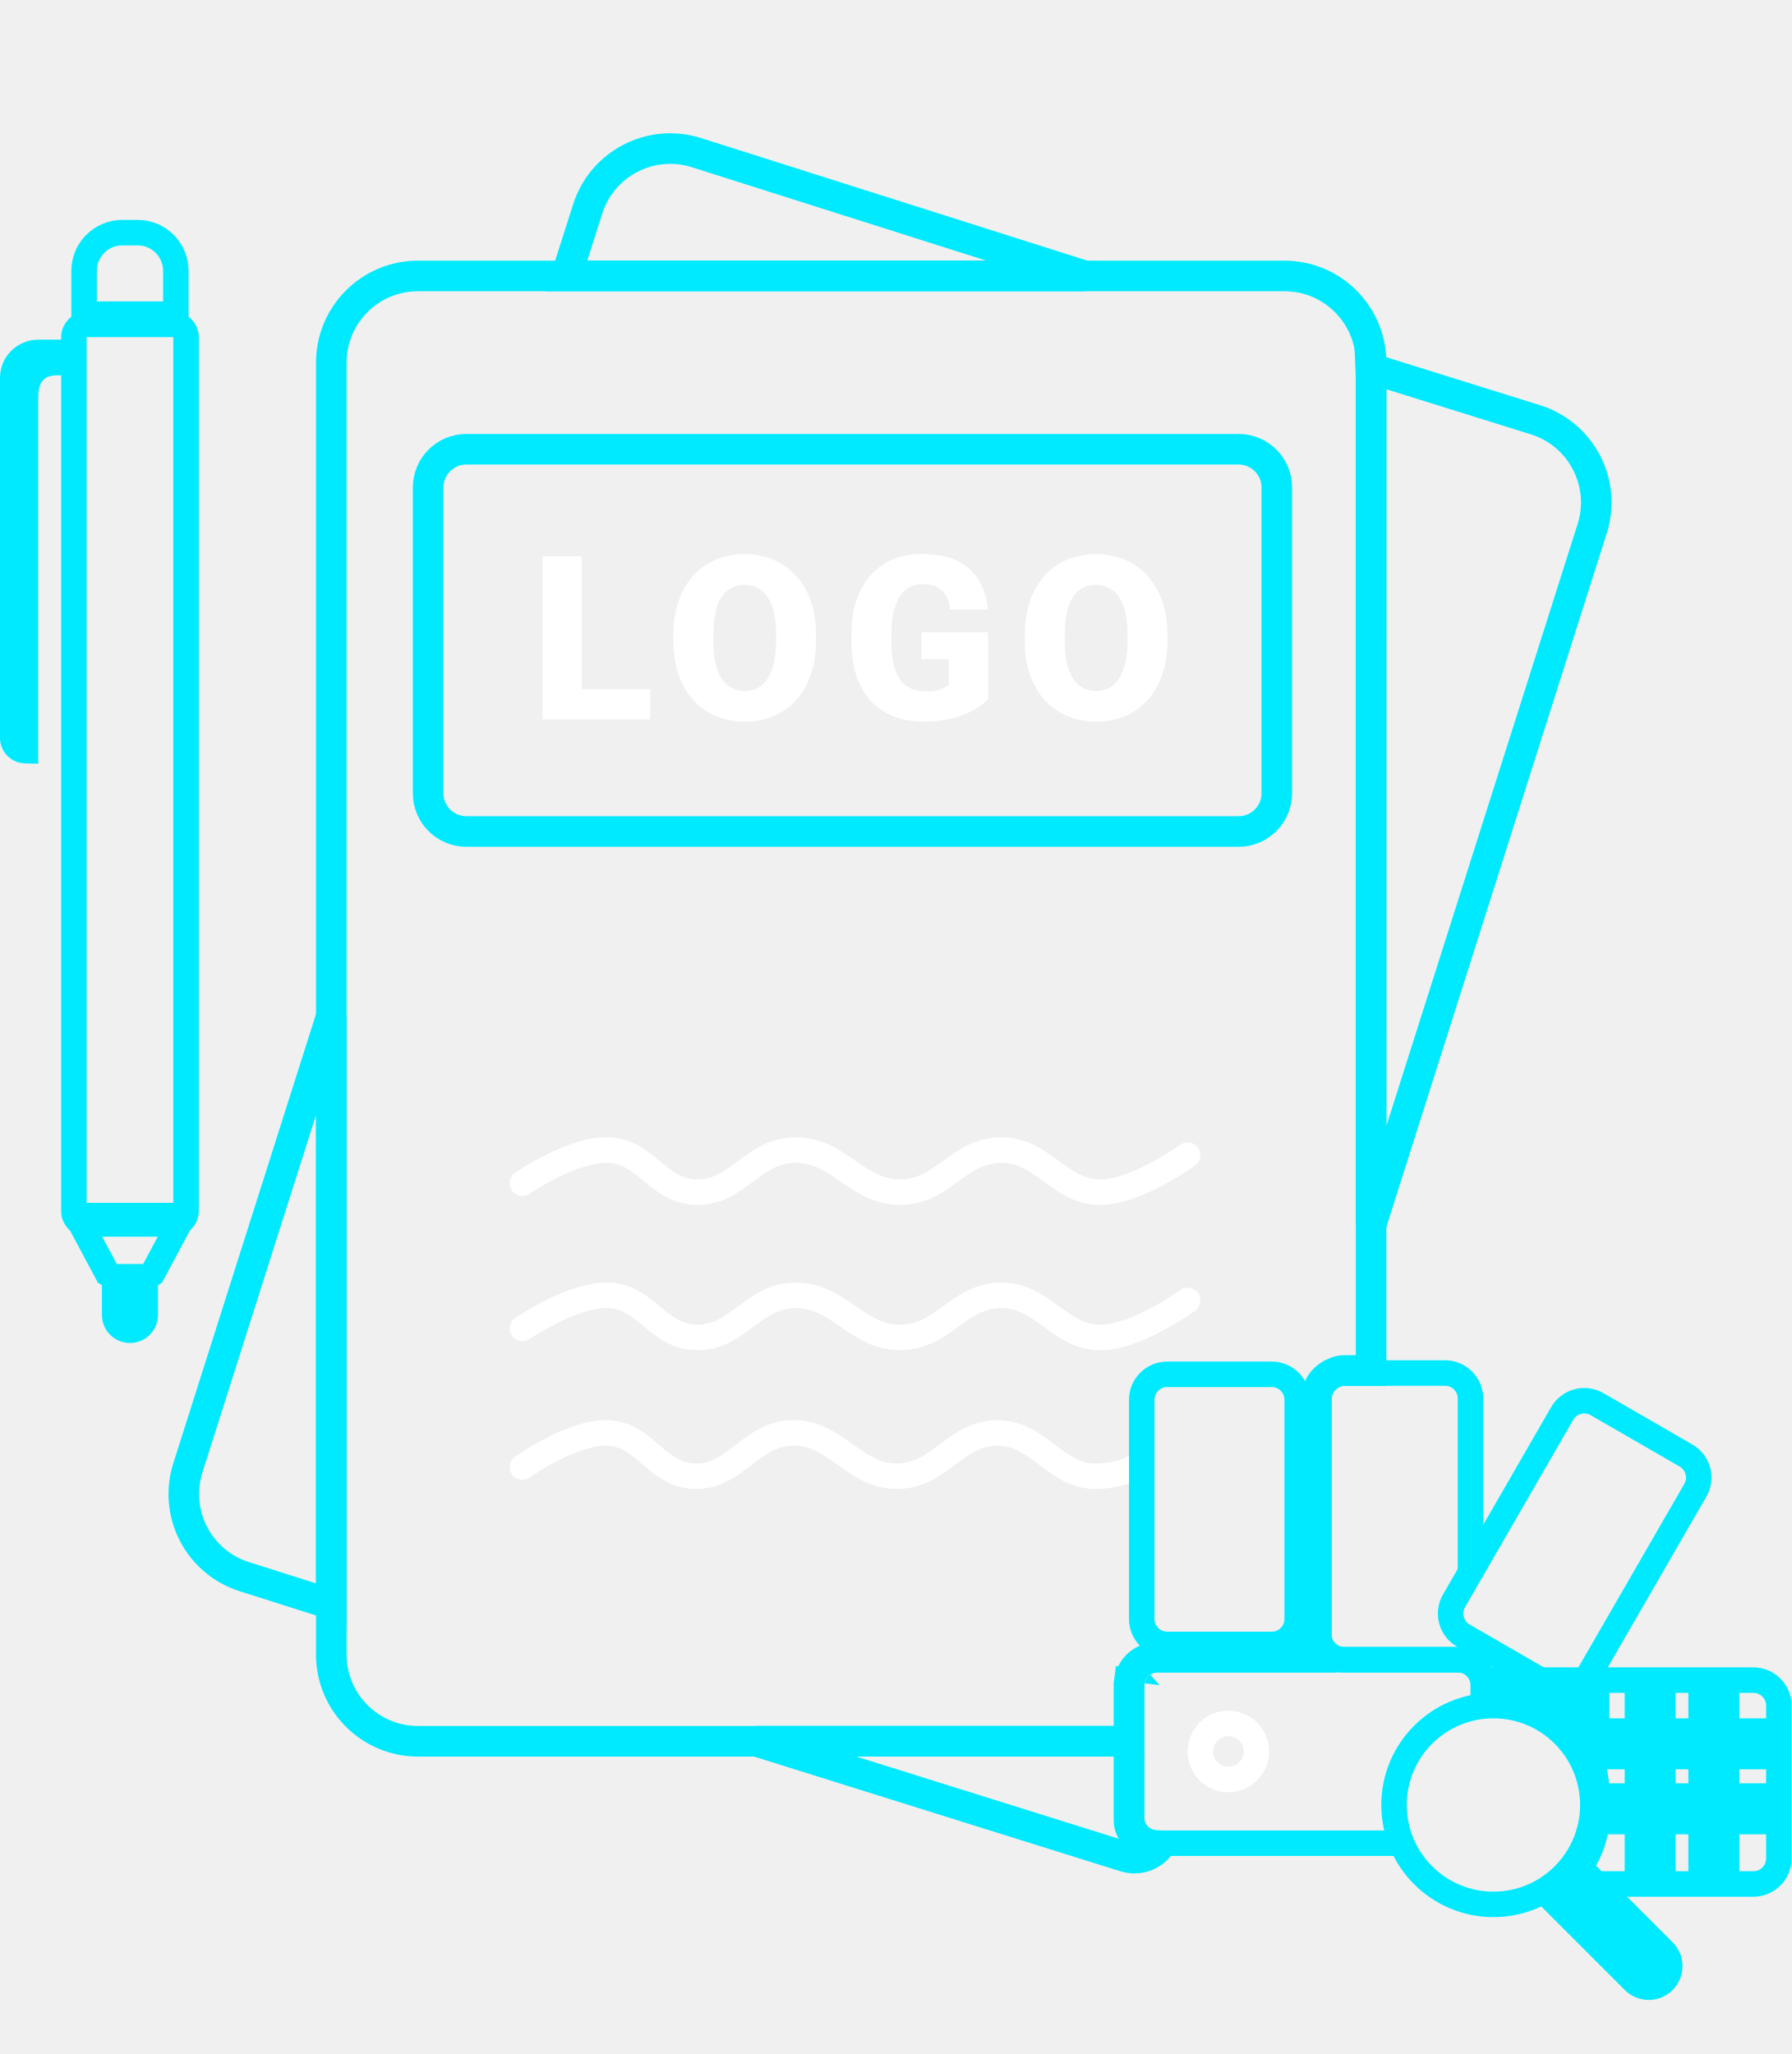
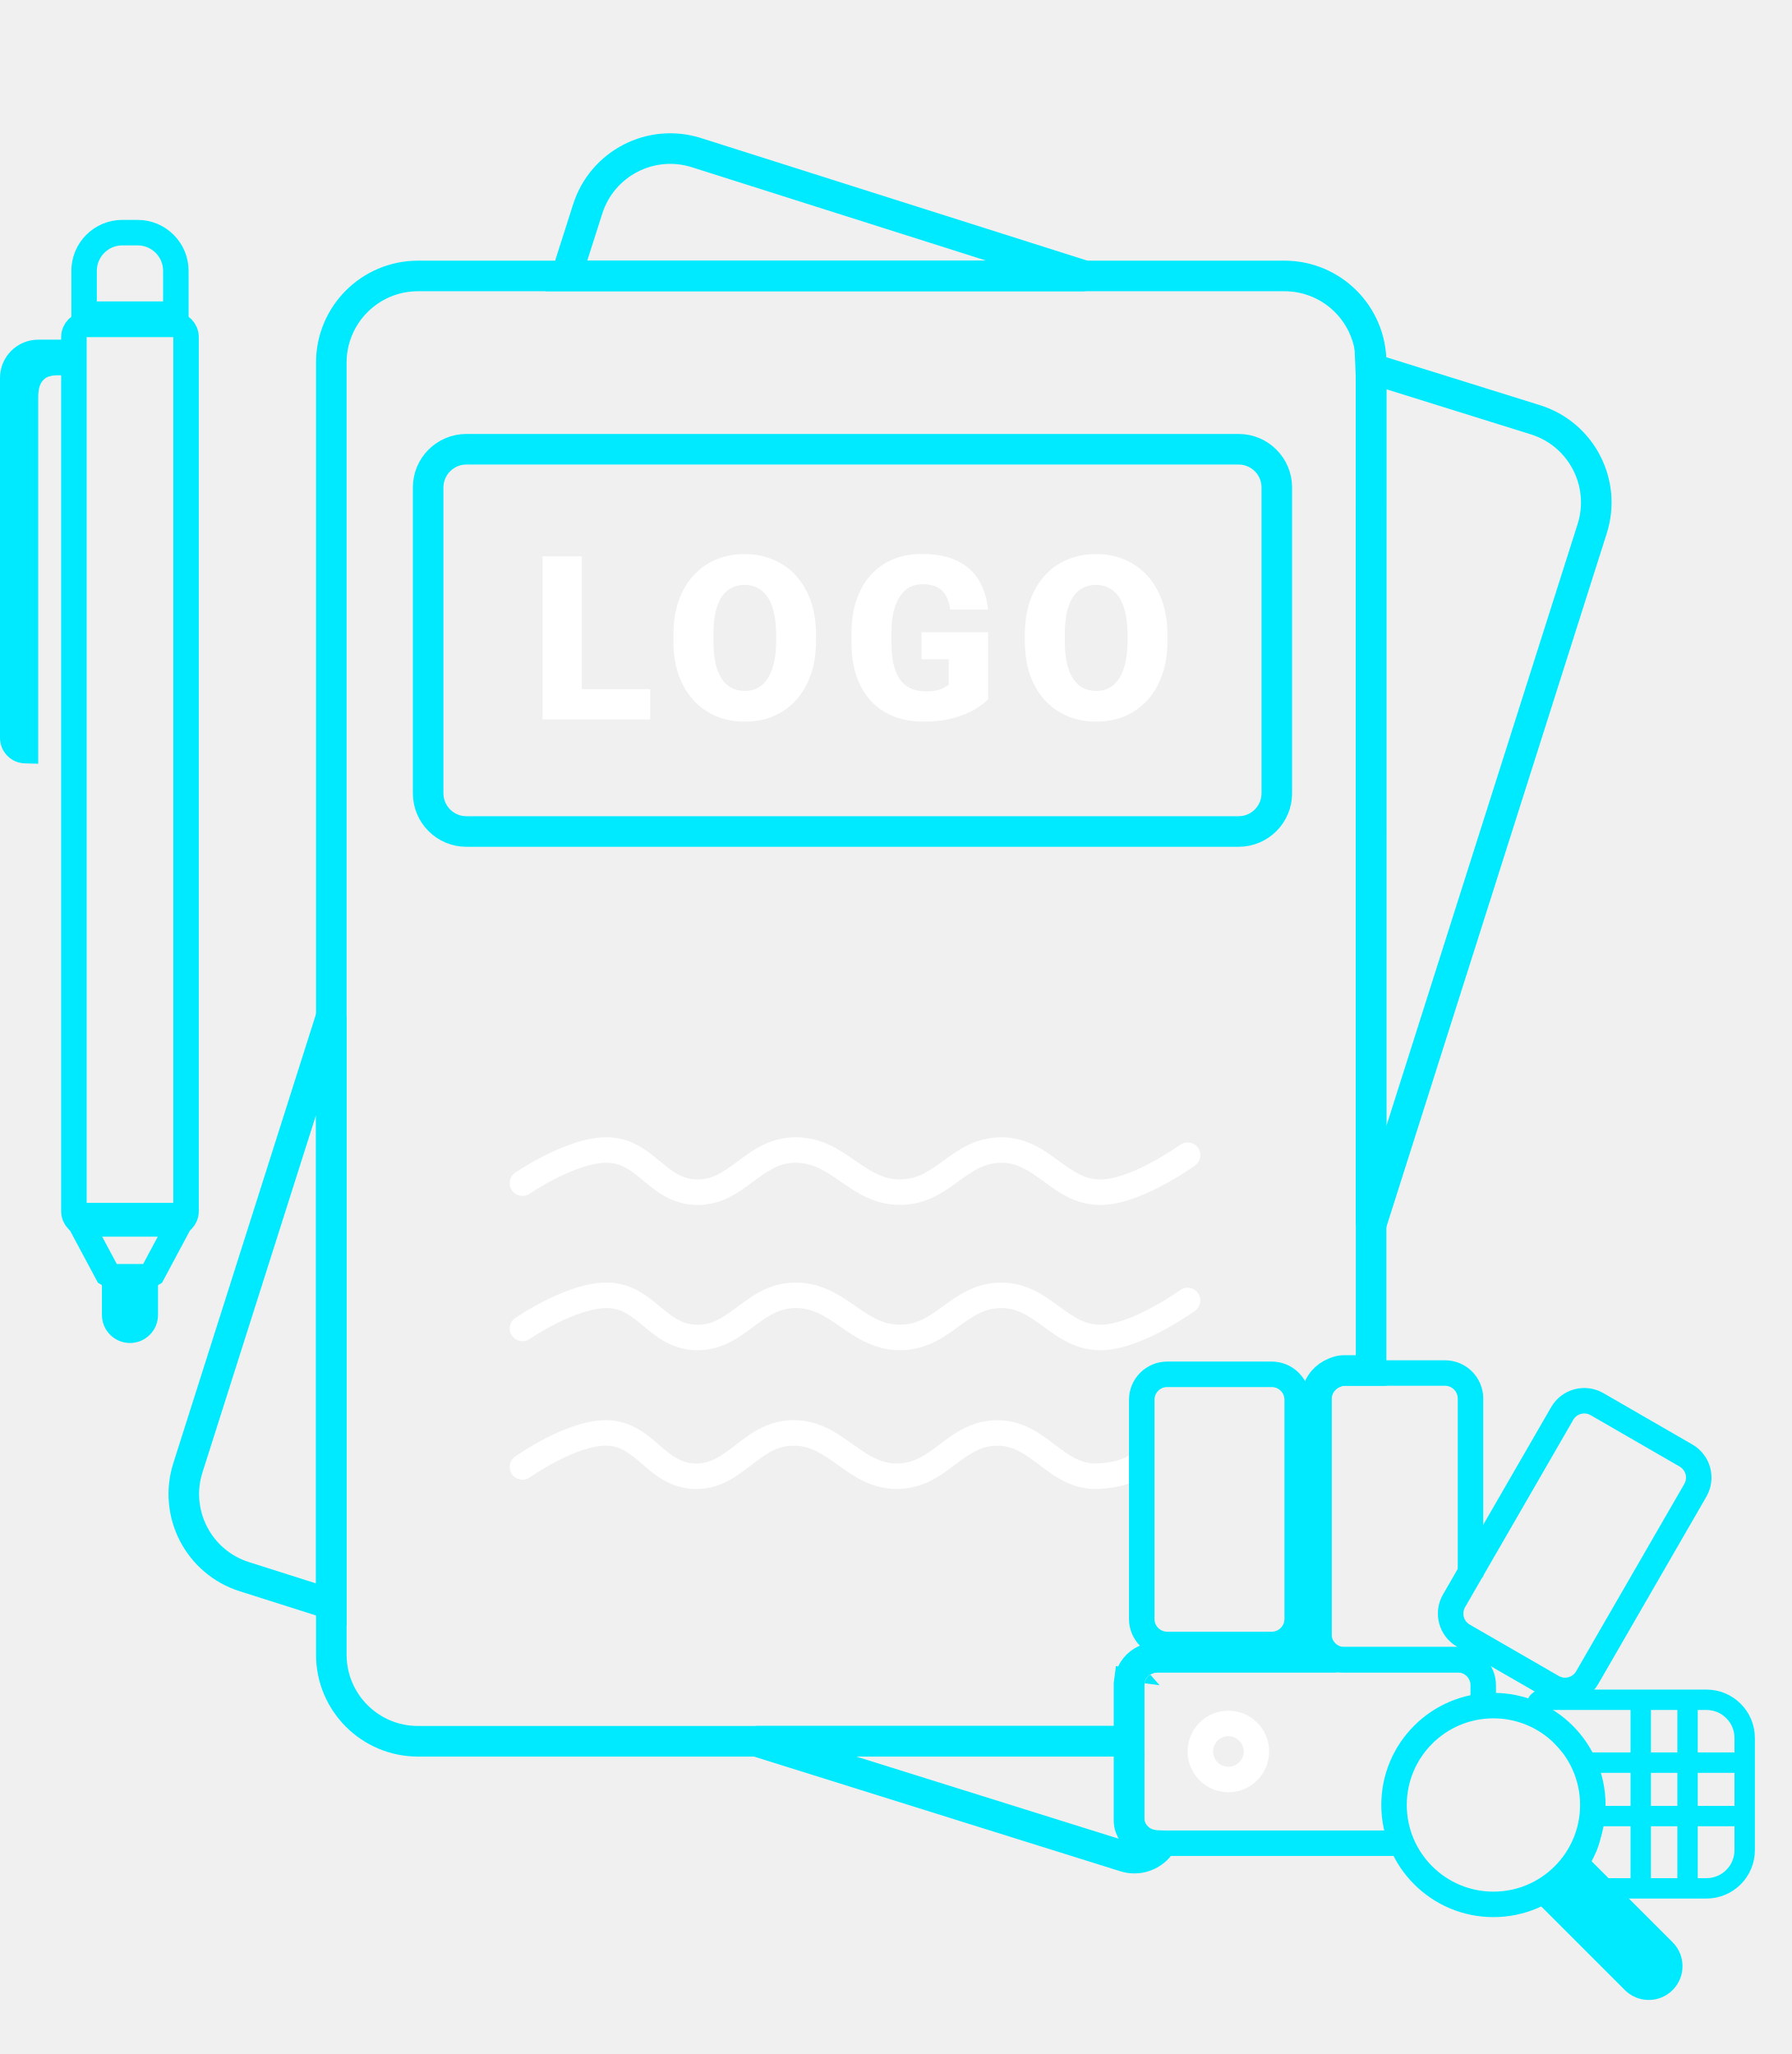
<svg xmlns="http://www.w3.org/2000/svg" width="703" height="806" viewBox="0 0 703 806" fill="none">
  <path d="M130 629.535L95.833 618.68C77.937 612.995 68.038 593.878 73.724 575.981L130 398.844L130 629.535ZM437 683.287C440.313 683.287 443 685.973 443 689.287L443 701.788L443 701.79C443 701.791 443 701.794 443 701.798C443 701.805 443 701.815 443 701.829C443 701.856 443 701.899 443 701.956C443 702.069 443 702.241 443 702.475C443 702.944 443 703.662 443 704.662C443 706.662 443 709.787 443 714.287C443 718.441 446.024 720.805 446.335 721.105C448.345 723.045 450.711 723.755 452.494 724.044C453.352 724.183 454.222 724.243 454.995 724.269C451.942 728.23 446.608 730.197 441.392 728.565L296.75 683.286L437 683.287ZM602.472 164.716C620.463 170.33 630.457 189.506 624.75 207.467L537.983 480.58L538 148.287L538 148.162L537.995 148.038L537.849 144.552L602.472 164.716ZM222.213 108.286L230.613 81.972C236.316 64.105 255.41 54.23 273.286 59.902L425.755 108.286L222.213 108.286Z" stroke="#00EAFF" stroke-width="12" />
  <path d="M443 660.897V683.287H164C145.222 683.287 130 668.065 130 649.287V142.287C130 123.509 145.222 108.287 164 108.287H504C522.778 108.287 538 123.509 538 142.287V537.787H527.5C526.543 537.787 525.594 537.947 524.691 538.259L524.308 538.402L523.547 538.706C521.861 539.381 520.365 540.454 519.188 541.832L518.957 542.111C517.367 544.099 516.5 546.57 516.5 549.115V646.703C516.5 647.819 516.61 648.932 516.829 650.026L516.881 650.287H455.083C454.05 650.287 451.713 650.273 449.411 651.374C448.591 651.766 447.594 652.273 446.481 653.326L446.258 653.545C445.093 654.71 444.519 655.748 444.041 656.796C443.575 657.816 443.344 658.879 443.245 659.364C443.183 659.671 443.136 659.939 443.105 660.133C443.09 660.231 443.077 660.315 443.068 660.378C443.064 660.41 443.061 660.437 443.058 660.459C443.056 660.47 443.055 660.479 443.054 660.487L443.051 660.505V660.508C443.051 660.508 443.051 660.509 449 661.287L443.051 660.509L443 660.897Z" stroke="#00EAFF" stroke-width="12" />
  <path d="M272.5 467.787L272.772 462.795L272.772 462.795L272.5 467.787ZM311.5 451.287L311.35 446.289L311.5 451.287ZM354 467.787L354.173 472.784L354 467.787ZM392.5 451.287L392.41 446.288L392.41 446.288L392.5 451.287ZM433 467.787L432.728 462.795L432.728 462.795L433 467.787ZM202.168 460.167C199.892 461.731 199.315 464.844 200.88 467.12C202.444 469.395 205.557 469.972 207.832 468.407L205 464.287L202.168 460.167ZM238.75 451.287L238.574 456.284L238.75 451.287ZM468.935 457.335C471.171 455.714 471.669 452.588 470.048 450.352C468.427 448.117 465.301 447.618 463.065 449.239L466 453.287L468.935 457.335ZM272.5 467.787L272.228 472.78C282.466 473.338 289.404 468.214 294.976 464.074C300.787 459.756 305.19 456.478 311.65 456.285L311.5 451.287L311.35 446.289C301.28 446.591 294.44 452.013 289.011 456.047C283.344 460.258 279.047 463.137 272.772 462.795L272.5 467.787ZM311.5 451.287L311.65 456.285C318.704 456.074 323.616 459.332 329.908 463.681C335.976 467.875 343.423 473.156 354.173 472.784L354 467.787L353.827 462.79C346.784 463.034 341.878 459.798 335.594 455.455C329.534 451.267 322.093 445.968 311.35 446.289L311.5 451.287ZM354 467.787L354.173 472.784C364.064 472.442 370.751 467.424 376.184 463.483C381.795 459.411 386.164 456.402 392.59 456.286L392.5 451.287L392.41 446.288C382.481 446.467 375.774 451.425 370.311 455.389C364.67 459.482 360.284 462.567 353.827 462.79L354 467.787ZM392.5 451.287L392.59 456.286C399.219 456.167 403.789 459.41 409.809 463.807C415.568 468.014 422.761 473.351 433.272 472.78L433 467.787L432.728 462.795C426.186 463.15 421.666 460.084 415.708 455.732C410.01 451.57 402.856 446.1 392.41 446.288L392.5 451.287ZM205 464.287C207.832 468.407 207.832 468.408 207.831 468.408C207.831 468.408 207.831 468.409 207.831 468.409C207.83 468.409 207.83 468.409 207.83 468.409C207.831 468.409 207.832 468.408 207.835 468.406C207.841 468.402 207.851 468.395 207.866 468.385C207.896 468.365 207.943 468.332 208.009 468.289C208.139 468.201 208.339 468.068 208.602 467.896C209.13 467.552 209.909 467.054 210.893 466.454C212.864 465.251 215.63 463.655 218.805 462.079C225.387 458.812 232.855 456.082 238.574 456.284L238.75 451.287L238.926 446.29C230.53 445.994 221.123 449.764 214.359 453.122C210.861 454.858 207.835 456.605 205.684 457.918C204.606 458.575 203.742 459.128 203.14 459.52C202.839 459.716 202.603 459.873 202.439 459.983C202.357 460.038 202.293 460.081 202.248 460.112C202.225 460.128 202.207 460.14 202.193 460.149C202.187 460.154 202.181 460.158 202.177 460.16C202.175 460.162 202.173 460.163 202.171 460.164C202.17 460.165 202.17 460.165 202.169 460.166C202.168 460.166 202.168 460.167 205 464.287ZM238.75 451.287L238.574 456.284C244.001 456.475 247.568 459.239 252.437 463.279C257.083 467.134 263.042 472.279 272.228 472.78L272.5 467.787L272.772 462.795C267.309 462.497 263.723 459.65 258.822 455.583C254.145 451.703 248.161 446.616 238.926 446.29L238.75 451.287ZM433 467.787L433.272 472.78C441.488 472.333 450.577 468.221 457.159 464.643C460.549 462.801 463.472 460.988 465.549 459.635C466.589 458.958 467.423 458.392 468.002 457.992C468.291 457.792 468.518 457.632 468.675 457.521C468.754 457.465 468.816 457.421 468.859 457.39C468.881 457.374 468.898 457.362 468.911 457.353C468.917 457.348 468.922 457.344 468.926 457.341C468.928 457.34 468.93 457.339 468.932 457.338C468.932 457.337 468.933 457.336 468.933 457.336C468.934 457.336 468.935 457.335 466 453.287C463.065 449.239 463.066 449.239 463.066 449.238C463.066 449.238 463.067 449.238 463.067 449.238C463.067 449.238 463.067 449.238 463.067 449.238C463.066 449.238 463.064 449.24 463.062 449.242C463.056 449.246 463.046 449.253 463.031 449.263C463.002 449.284 462.956 449.318 462.892 449.363C462.765 449.453 462.571 449.589 462.315 449.766C461.803 450.12 461.047 450.633 460.092 451.255C458.177 452.502 455.486 454.171 452.383 455.858C445.978 459.339 438.567 462.477 432.728 462.795L433 467.787Z" fill="white" />
  <path d="M272.5 524.801L272.772 519.808L272.772 519.808L272.5 524.801ZM311.5 508.301L311.35 503.303L311.5 508.301ZM354 524.801L354.173 529.798L354 524.801ZM392.5 508.301L392.41 503.301L392.41 503.301L392.5 508.301ZM433 524.801L432.728 519.808L432.728 519.808L433 524.801ZM202.168 517.18C199.892 518.745 199.315 521.858 200.88 524.133C202.444 526.409 205.557 526.985 207.832 525.421L205 521.301L202.168 517.18ZM238.75 508.301L238.574 513.298L238.75 508.301ZM468.935 514.349C471.171 512.728 471.669 509.601 470.048 507.366C468.427 505.13 465.301 504.632 463.065 506.253L466 510.301L468.935 514.349ZM272.5 524.801L272.228 529.793C282.466 530.352 289.404 525.228 294.976 521.087C300.787 516.769 305.19 513.492 311.65 513.298L311.5 508.301L311.35 503.303C301.28 503.604 294.44 509.027 289.011 513.061C283.344 517.272 279.047 520.15 272.772 519.808L272.5 524.801ZM311.5 508.301L311.65 513.298C318.704 513.087 323.616 516.346 329.908 520.695C335.976 524.889 343.423 530.169 354.173 529.798L354 524.801L353.827 519.804C346.784 520.047 341.878 516.812 335.594 512.468C329.534 508.28 322.093 502.981 311.35 503.303L311.5 508.301ZM354 524.801L354.173 529.798C364.064 529.456 370.751 524.438 376.184 520.496C381.795 516.425 386.164 513.416 392.59 513.3L392.5 508.301L392.41 503.301C382.481 503.48 375.774 508.439 370.311 512.402C364.67 516.495 360.284 519.58 353.827 519.804L354 524.801ZM392.5 508.301L392.59 513.3C399.219 513.18 403.789 516.424 409.809 520.821C415.568 525.027 422.761 530.365 433.272 529.793L433 524.801L432.728 519.808C426.186 520.164 421.666 517.098 415.708 512.745C410.01 508.584 402.856 503.113 392.41 503.301L392.5 508.301ZM205 521.301C207.832 525.421 207.832 525.421 207.831 525.422C207.831 525.422 207.831 525.422 207.831 525.422C207.83 525.423 207.83 525.423 207.83 525.422C207.831 525.422 207.832 525.421 207.835 525.419C207.841 525.415 207.851 525.408 207.866 525.398C207.896 525.378 207.943 525.346 208.009 525.302C208.139 525.215 208.339 525.082 208.602 524.91C209.13 524.566 209.909 524.068 210.893 523.468C212.864 522.265 215.63 520.669 218.805 519.093C225.387 515.826 232.855 513.096 238.574 513.298L238.75 508.301L238.926 503.304C230.53 503.008 221.123 506.778 214.359 510.135C210.861 511.872 207.835 513.619 205.684 514.931C204.606 515.589 203.742 516.141 203.14 516.534C202.839 516.73 202.603 516.886 202.439 516.996C202.357 517.051 202.293 517.095 202.248 517.126C202.225 517.141 202.207 517.154 202.193 517.163C202.187 517.167 202.181 517.171 202.177 517.174C202.175 517.175 202.173 517.177 202.171 517.178C202.17 517.178 202.17 517.179 202.169 517.179C202.168 517.18 202.168 517.18 205 521.301ZM238.75 508.301L238.574 513.298C244.001 513.489 247.568 516.253 252.437 520.293C257.083 524.148 263.042 529.292 272.228 529.793L272.5 524.801L272.772 519.808C267.309 519.51 263.723 516.663 258.822 512.597C254.145 508.716 248.161 503.629 238.926 503.304L238.75 508.301ZM433 524.801L433.272 529.793C441.488 529.346 450.577 525.235 457.159 521.657C460.549 519.814 463.472 518.001 465.549 516.649C466.589 515.971 467.423 515.406 468.002 515.005C468.291 514.805 468.518 514.646 468.675 514.534C468.754 514.478 468.816 514.434 468.859 514.403C468.881 514.388 468.898 514.375 468.911 514.366C468.917 514.362 468.922 514.358 468.926 514.355C468.928 514.353 468.93 514.352 468.932 514.351C468.932 514.351 468.933 514.35 468.933 514.35C468.934 514.349 468.935 514.349 466 510.301C463.065 506.253 463.066 506.252 463.066 506.252C463.066 506.252 463.067 506.252 463.067 506.251C463.067 506.251 463.067 506.251 463.067 506.251C463.066 506.252 463.064 506.253 463.062 506.255C463.056 506.259 463.046 506.266 463.031 506.277C463.002 506.298 462.956 506.331 462.892 506.376C462.765 506.466 462.571 506.603 462.315 506.779C461.803 507.133 461.047 507.647 460.092 508.269C458.177 509.516 455.486 511.184 452.383 512.871C445.978 516.352 438.567 519.491 432.728 519.808L433 524.801Z" fill="white" />
  <path d="M271.949 579.251L272.231 574.259L272.231 574.259L271.949 579.251ZM310.631 562.301L310.476 557.303L310.476 557.303L310.631 562.301ZM352.784 579.251L352.605 574.254L352.605 574.254L352.784 579.251ZM390.969 562.301L391.063 567.3L390.969 562.301ZM431.139 579.251L430.858 574.259L430.858 574.259L431.139 579.251ZM202.1 571.583C199.85 573.184 199.325 576.306 200.927 578.556C202.529 580.805 205.651 581.33 207.9 579.729L205 575.656L202.1 571.583ZM238.474 562.301L238.657 557.304L238.474 562.301ZM452.397 575.455C453.712 573.026 452.809 569.992 450.381 568.677C447.953 567.362 444.918 568.264 443.603 570.693L448 573.074L452.397 575.455ZM271.949 579.251L271.667 584.243C281.904 584.821 288.827 579.513 294.333 575.276C300.116 570.825 304.449 567.495 310.786 567.299L310.631 562.301L310.476 557.303C300.417 557.615 293.598 563.223 288.234 567.351C282.592 571.693 278.372 574.606 272.231 574.259L271.949 579.251ZM310.631 562.301L310.786 567.299C317.706 567.084 322.537 570.392 328.798 574.874C334.797 579.168 342.223 584.633 352.963 584.248L352.784 579.251L352.605 574.254C345.696 574.502 340.871 571.218 334.618 566.742C328.627 562.454 321.206 556.971 310.476 557.303L310.631 562.301ZM352.784 579.251L352.963 584.248C362.841 583.894 369.507 578.705 374.878 574.669C380.461 570.473 384.759 567.418 391.063 567.3L390.969 562.301L390.876 557.302C380.958 557.487 374.271 562.616 368.87 566.675C363.257 570.893 358.941 574.027 352.605 574.254L352.784 579.251ZM390.969 562.301L391.063 567.3C397.56 567.179 402.054 570.469 408.046 575.002C413.736 579.307 420.913 584.835 431.42 584.243L431.139 579.251L430.858 574.259C424.451 574.62 420.011 571.515 414.079 567.027C408.449 562.768 401.315 557.107 390.876 557.302L390.969 562.301ZM205 575.656C207.9 579.729 207.899 579.729 207.899 579.73C207.899 579.73 207.898 579.73 207.898 579.73C207.898 579.73 207.898 579.73 207.898 579.73C207.898 579.73 207.9 579.729 207.903 579.727C207.908 579.723 207.918 579.716 207.933 579.705C207.962 579.685 208.01 579.652 208.074 579.607C208.203 579.517 208.402 579.381 208.663 579.204C209.185 578.851 209.958 578.34 210.933 577.724C212.887 576.489 215.628 574.851 218.773 573.233C225.307 569.874 232.678 567.093 238.292 567.298L238.474 562.301L238.657 557.304C230.271 556.998 220.905 560.894 214.201 564.34C210.728 566.125 207.725 567.921 205.591 569.27C204.521 569.946 203.663 570.514 203.065 570.917C202.767 571.119 202.533 571.28 202.37 571.393C202.289 571.45 202.225 571.494 202.18 571.526C202.157 571.542 202.139 571.555 202.126 571.564C202.119 571.569 202.114 571.573 202.109 571.576C202.107 571.578 202.105 571.579 202.104 571.58C202.103 571.58 202.102 571.581 202.102 571.581C202.101 571.582 202.1 571.583 205 575.656ZM238.474 562.301L238.292 567.298C243.601 567.492 247.107 570.292 251.958 574.46C256.546 578.402 262.485 583.725 271.667 584.243L271.949 579.251L272.231 574.259C266.883 573.957 263.356 571.07 258.475 566.875C253.856 562.906 247.89 557.642 238.657 557.304L238.474 562.301ZM431.139 579.251L431.42 584.243C439.011 583.816 444.032 582.108 447.322 580.184C448.963 579.224 450.135 578.231 450.952 577.371C451.358 576.943 451.671 576.553 451.907 576.225C452.025 576.061 452.123 575.913 452.204 575.783C452.245 575.719 452.281 575.659 452.313 575.604C452.329 575.576 452.344 575.55 452.358 575.525C452.365 575.513 452.371 575.501 452.378 575.489C452.381 575.483 452.384 575.477 452.387 575.472C452.389 575.469 452.391 575.464 452.392 575.463C452.394 575.459 452.397 575.455 448 573.074C443.603 570.693 443.606 570.688 443.608 570.684C443.609 570.683 443.611 570.679 443.612 570.676C443.615 570.671 443.618 570.665 443.621 570.66C443.627 570.65 443.632 570.64 443.638 570.63C443.649 570.61 443.66 570.592 443.67 570.574C443.69 570.54 443.708 570.51 443.723 570.485C443.755 570.435 443.776 570.404 443.787 570.389C443.809 570.358 443.785 570.396 443.7 570.486C443.533 570.661 443.104 571.066 442.273 571.552C440.617 572.52 437.208 573.901 430.858 574.259L431.139 579.251Z" fill="white" />
  <rect x="168" y="176.287" width="333" height="150" rx="15" stroke="#00EAFF" stroke-width="12" />
  <path d="M255.153 270.422V282.287H222.81V270.422H255.153ZM228.303 218.303V282.287H212.878V218.303H228.303ZM320.185 249.021V251.613C320.185 256.506 319.497 260.9 318.12 264.797C316.772 268.664 314.853 271.975 312.363 274.729C309.873 277.453 306.929 279.548 303.53 281.013C300.132 282.448 296.382 283.166 292.28 283.166C288.149 283.166 284.37 282.448 280.942 281.013C277.544 279.548 274.585 277.453 272.065 274.729C269.575 271.975 267.641 268.664 266.264 264.797C264.917 260.9 264.243 256.506 264.243 251.613V249.021C264.243 244.128 264.917 239.733 266.264 235.837C267.641 231.94 269.56 228.63 272.021 225.905C274.512 223.151 277.456 221.057 280.854 219.621C284.282 218.156 288.061 217.424 292.192 217.424C296.294 217.424 300.044 218.156 303.442 219.621C306.87 221.057 309.829 223.151 312.319 225.905C314.809 228.63 316.743 231.94 318.12 235.837C319.497 239.733 320.185 244.128 320.185 249.021ZM304.541 251.613V248.933C304.541 245.769 304.263 242.985 303.706 240.583C303.179 238.151 302.388 236.115 301.333 234.475C300.278 232.834 298.974 231.604 297.422 230.783C295.898 229.934 294.155 229.509 292.192 229.509C290.141 229.509 288.354 229.934 286.831 230.783C285.307 231.604 284.033 232.834 283.008 234.475C281.982 236.115 281.206 238.151 280.679 240.583C280.18 242.985 279.931 245.769 279.931 248.933V251.613C279.931 254.748 280.18 257.531 280.679 259.963C281.206 262.365 281.982 264.401 283.008 266.071C284.062 267.741 285.351 269.001 286.875 269.851C288.428 270.7 290.229 271.125 292.28 271.125C294.243 271.125 295.986 270.7 297.51 269.851C299.033 269.001 300.307 267.741 301.333 266.071C302.388 264.401 303.179 262.365 303.706 259.963C304.263 257.531 304.541 254.748 304.541 251.613ZM387.722 248.098V274.377C386.638 275.578 384.968 276.867 382.713 278.244C380.486 279.592 377.673 280.749 374.275 281.716C370.877 282.683 366.878 283.166 362.278 283.166C358.03 283.166 354.177 282.492 350.72 281.145C347.263 279.768 344.29 277.761 341.799 275.124C339.338 272.458 337.434 269.206 336.087 265.368C334.768 261.501 334.109 257.077 334.109 252.097V248.537C334.109 243.557 334.783 239.133 336.13 235.266C337.478 231.398 339.368 228.147 341.799 225.51C344.26 222.844 347.146 220.822 350.457 219.445C353.796 218.068 357.459 217.38 361.443 217.38C367.332 217.38 372.122 218.317 375.813 220.192C379.504 222.038 382.302 224.602 384.207 227.883C386.111 231.135 387.268 234.899 387.678 239.177H372.869C372.576 237.067 372.019 235.28 371.199 233.815C370.408 232.321 369.265 231.193 367.771 230.432C366.277 229.641 364.343 229.245 361.97 229.245C360.125 229.245 358.44 229.641 356.917 230.432C355.422 231.223 354.148 232.424 353.093 234.035C352.039 235.617 351.218 237.609 350.632 240.012C350.076 242.414 349.797 245.227 349.797 248.449V252.097C349.797 255.29 350.061 258.088 350.588 260.49C351.145 262.893 351.965 264.899 353.049 266.511C354.163 268.093 355.569 269.294 357.268 270.114C358.997 270.905 361.033 271.301 363.377 271.301C365.017 271.301 366.423 271.169 367.595 270.905C368.767 270.612 369.734 270.261 370.496 269.851C371.287 269.411 371.887 269.001 372.297 268.62V258.689H361.575V248.098H387.722ZM458.072 249.021V251.613C458.072 256.506 457.383 260.9 456.006 264.797C454.659 268.664 452.74 271.975 450.249 274.729C447.759 277.453 444.815 279.548 441.416 281.013C438.018 282.448 434.268 283.166 430.166 283.166C426.036 283.166 422.256 282.448 418.829 281.013C415.43 279.548 412.471 277.453 409.952 274.729C407.461 271.975 405.528 268.664 404.151 264.797C402.803 260.9 402.129 256.506 402.129 251.613V249.021C402.129 244.128 402.803 239.733 404.151 235.837C405.528 231.94 407.447 228.63 409.908 225.905C412.398 223.151 415.342 221.057 418.741 219.621C422.168 218.156 425.948 217.424 430.079 217.424C434.18 217.424 437.93 218.156 441.329 219.621C444.756 221.057 447.715 223.151 450.205 225.905C452.696 228.63 454.629 231.94 456.006 235.837C457.383 239.733 458.072 244.128 458.072 249.021ZM442.427 251.613V248.933C442.427 245.769 442.149 242.985 441.592 240.583C441.065 238.151 440.274 236.115 439.219 234.475C438.164 232.834 436.861 231.604 435.308 230.783C433.785 229.934 432.041 229.509 430.079 229.509C428.028 229.509 426.241 229.934 424.717 230.783C423.194 231.604 421.919 232.834 420.894 234.475C419.869 236.115 419.092 238.151 418.565 240.583C418.067 242.985 417.818 245.769 417.818 248.933V251.613C417.818 254.748 418.067 257.531 418.565 259.963C419.092 262.365 419.869 264.401 420.894 266.071C421.949 267.741 423.238 269.001 424.761 269.851C426.314 270.7 428.116 271.125 430.166 271.125C432.129 271.125 433.872 270.7 435.396 269.851C436.919 269.001 438.194 267.741 439.219 266.071C440.274 264.401 441.065 262.365 441.592 259.963C442.149 257.531 442.427 254.748 442.427 251.613Z" fill="white" />
  <path d="M40 500H62V516C62 522.075 57.075 527 51 527V527C44.925 527 40 522.075 40 516V500Z" fill="#00EAFF" />
  <path d="M42.83 501L30 477H72L59.169 501H42.83Z" stroke="#00EAFF" stroke-width="10" stroke-linejoin="bevel" />
  <path d="M34 127.287H68C70.761 127.287 73 129.526 73 132.287V475.287C73 478.049 70.761 480.287 68 480.287H34C31.239 480.287 29 478.049 29 475.287V132.287C29 129.526 31.239 127.287 34 127.287Z" stroke="#00EAFF" stroke-width="10" stroke-linejoin="round" />
  <path d="M48 91.287H54C62.284 91.287 69 98.003 69 106.287V123.287H33V106.287C33 98.003 39.716 91.287 48 91.287Z" stroke="#00EAFF" stroke-width="10" />
  <path d="M0 148.287C0 140.003 6.716 133.287 15 133.287H33.5V147.287H28H24C24 147.287 19.971 146.962 18 148.287C15.231 150.148 15 153.287 15 156.287C15 212.289 15 299.689 15 299.689L9.732 299.548C4.316 299.403 0 294.97 0 289.552V148.287Z" fill="#00EAFF" />
  <path d="M547 723.287H454C448.477 723.287 444 718.81 444 713.287V661.287C444 655.764 448.477 651.287 454 651.287H572C577.523 651.287 582 655.764 582 661.287V670.287" stroke="#00EAFF" stroke-width="10" stroke-linejoin="round" />
  <circle cx="482" cy="687.287" r="11" stroke="white" stroke-width="10" />
  <rect x="509" y="539.287" width="106" height="61" rx="10" transform="rotate(90 509 539.287)" stroke="#00EAFF" stroke-width="10" stroke-linejoin="round" />
  <path d="M582 651.287L527.5 651.287C521.978 651.287 517.5 646.81 517.5 641.287L517.501 548.787C517.501 543.264 521.978 538.787 527.501 538.787L567 538.787C572.523 538.787 577 543.264 577 548.787L577 618.787" stroke="#00EAFF" stroke-width="10" stroke-linejoin="round" />
  <rect x="670.221" y="576.155" width="104.882" height="60.316" rx="10" transform="rotate(120 670.221 576.155)" stroke="#00EAFF" stroke-width="10" stroke-linejoin="round" />
-   <path d="M698 714.787V729.287C698 734.81 693.523 739.287 688 739.287H677.5V714.787H698ZM667.5 714.787V739.287H652.5V714.787H667.5ZM642.5 714.787V739.287H619.891L619.214 734.103C620.193 732.692 620.937 731.451 621.902 729.658C623.08 727.471 623.817 726.016 624.719 723.44C625.217 722.017 625.643 720.286 625.926 719.037C626.073 718.386 626.194 717.813 626.277 717.401C626.319 717.195 626.353 717.028 626.376 716.91C626.387 716.851 626.396 716.805 626.402 716.772C626.405 716.755 626.408 716.742 626.41 716.732C626.411 716.728 626.412 716.723 626.412 716.72C626.412 716.718 626.413 716.717 626.413 716.716V716.714L626.437 716.59L626.454 716.465V716.464V716.462C626.454 716.461 626.455 716.459 626.455 716.458C626.455 716.455 626.455 716.452 626.456 716.447C626.457 716.438 626.459 716.425 626.461 716.409C626.465 716.377 626.472 716.331 626.479 716.273C626.495 716.158 626.515 715.995 626.54 715.792C626.574 715.521 626.614 715.178 626.657 714.787H642.5ZM698 689.287V704.787H677.5V689.287H698ZM667.5 689.287V704.787H652.5V689.287H667.5ZM642.5 689.287V704.787H626.896C626.872 704.484 626.849 704.194 626.824 703.921C626.741 702.993 626.649 702.171 626.578 701.581C626.543 701.285 626.511 701.045 626.489 700.876C626.48 700.804 626.472 700.744 626.466 700.699C626.465 700.694 626.465 700.687 626.464 700.681C626.458 700.625 626.45 700.547 626.438 700.448C626.416 700.251 626.382 699.971 626.339 699.625C626.252 698.936 626.121 697.976 625.944 696.889C625.605 694.802 625.047 691.916 624.2 689.581C624.164 689.482 624.127 689.384 624.091 689.287H642.5ZM688 659.287C693.523 659.287 698 663.764 698 669.287V679.287H677.5V659.287H688ZM667.5 659.287V679.287H652.5V659.287H667.5ZM642.5 659.287V679.287H626.5V659.287H642.5ZM584.539 659.287H616.5V675.682C615.091 673.882 613.666 672.535 611.645 670.899C608.272 668.171 605.71 667.158 602.562 665.732C599.135 664.182 596.969 663.366 593.2 662.434C590.664 661.806 587.774 661.495 585.177 661.337C584.715 661.309 584.269 661.043 583.998 660.61C583.745 660.206 583.781 659.907 583.89 659.689C583.997 659.474 584.203 659.327 584.437 659.294L584.539 659.287Z" stroke="#00EAFF" stroke-width="10" />
+   <path d="M620.641 691.667C620.641 691.667 619.495 689.168 618.53 687.742C617.383 686.049 616.945 685.499 615.129 683.856L603.54 670.617C603.192 670.219 603 669.709 603 669.18C603 667.976 603.976 667 605.18 667L624.684 667H643.795M620.641 691.667C620.791 691.959 620.931 692.232 621.065 692.492C621.962 694.231 622.548 695.368 623.214 697.422C624.213 700.5 624.684 705.644 624.684 705.644C624.684 705.644 625.236 710.073 625.052 712.633M620.641 691.667C621.938 691.667 623.289 691.667 624.684 691.667C648.305 691.667 684.59 691.667 684.59 691.667M625.052 712.633C625.052 714.56 624.684 717.567 624.684 717.567C624.684 717.567 624.168 720.626 623.582 722.5C623.008 724.331 622.566 725.314 621.744 727.022C620.857 728.865 620.288 729.865 619.171 731.544M625.052 712.633C646.58 712.633 684.59 712.633 684.59 712.633M619.171 731.544L614.394 736.889M619.171 731.544C617.306 733.632 614.394 736.889 614.394 736.889M614.394 736.889C614.394 739.159 616.234 741 618.505 741H620.274H643.795M643.795 741V712.633V691.667V667M643.795 741H662.171M643.795 667H662.171M662.171 741H669.59C677.874 741 684.59 734.284 684.59 726V712.633M662.171 741V667M684.59 712.633V691.667M684.59 691.667V682C684.59 673.716 677.874 667 669.59 667H662.171" stroke="#00EAFF" stroke-width="8" />
  <path d="M602.537 745.879L621.284 727.132L656.314 762.161C661.491 767.338 661.49 775.732 656.314 780.908V780.908C651.137 786.085 642.743 786.085 637.566 780.908L602.537 745.879Z" fill="#00EAFF" />
  <circle cx="586" cy="708.287" r="39" stroke="#00EAFF" stroke-width="10" />
</svg>
